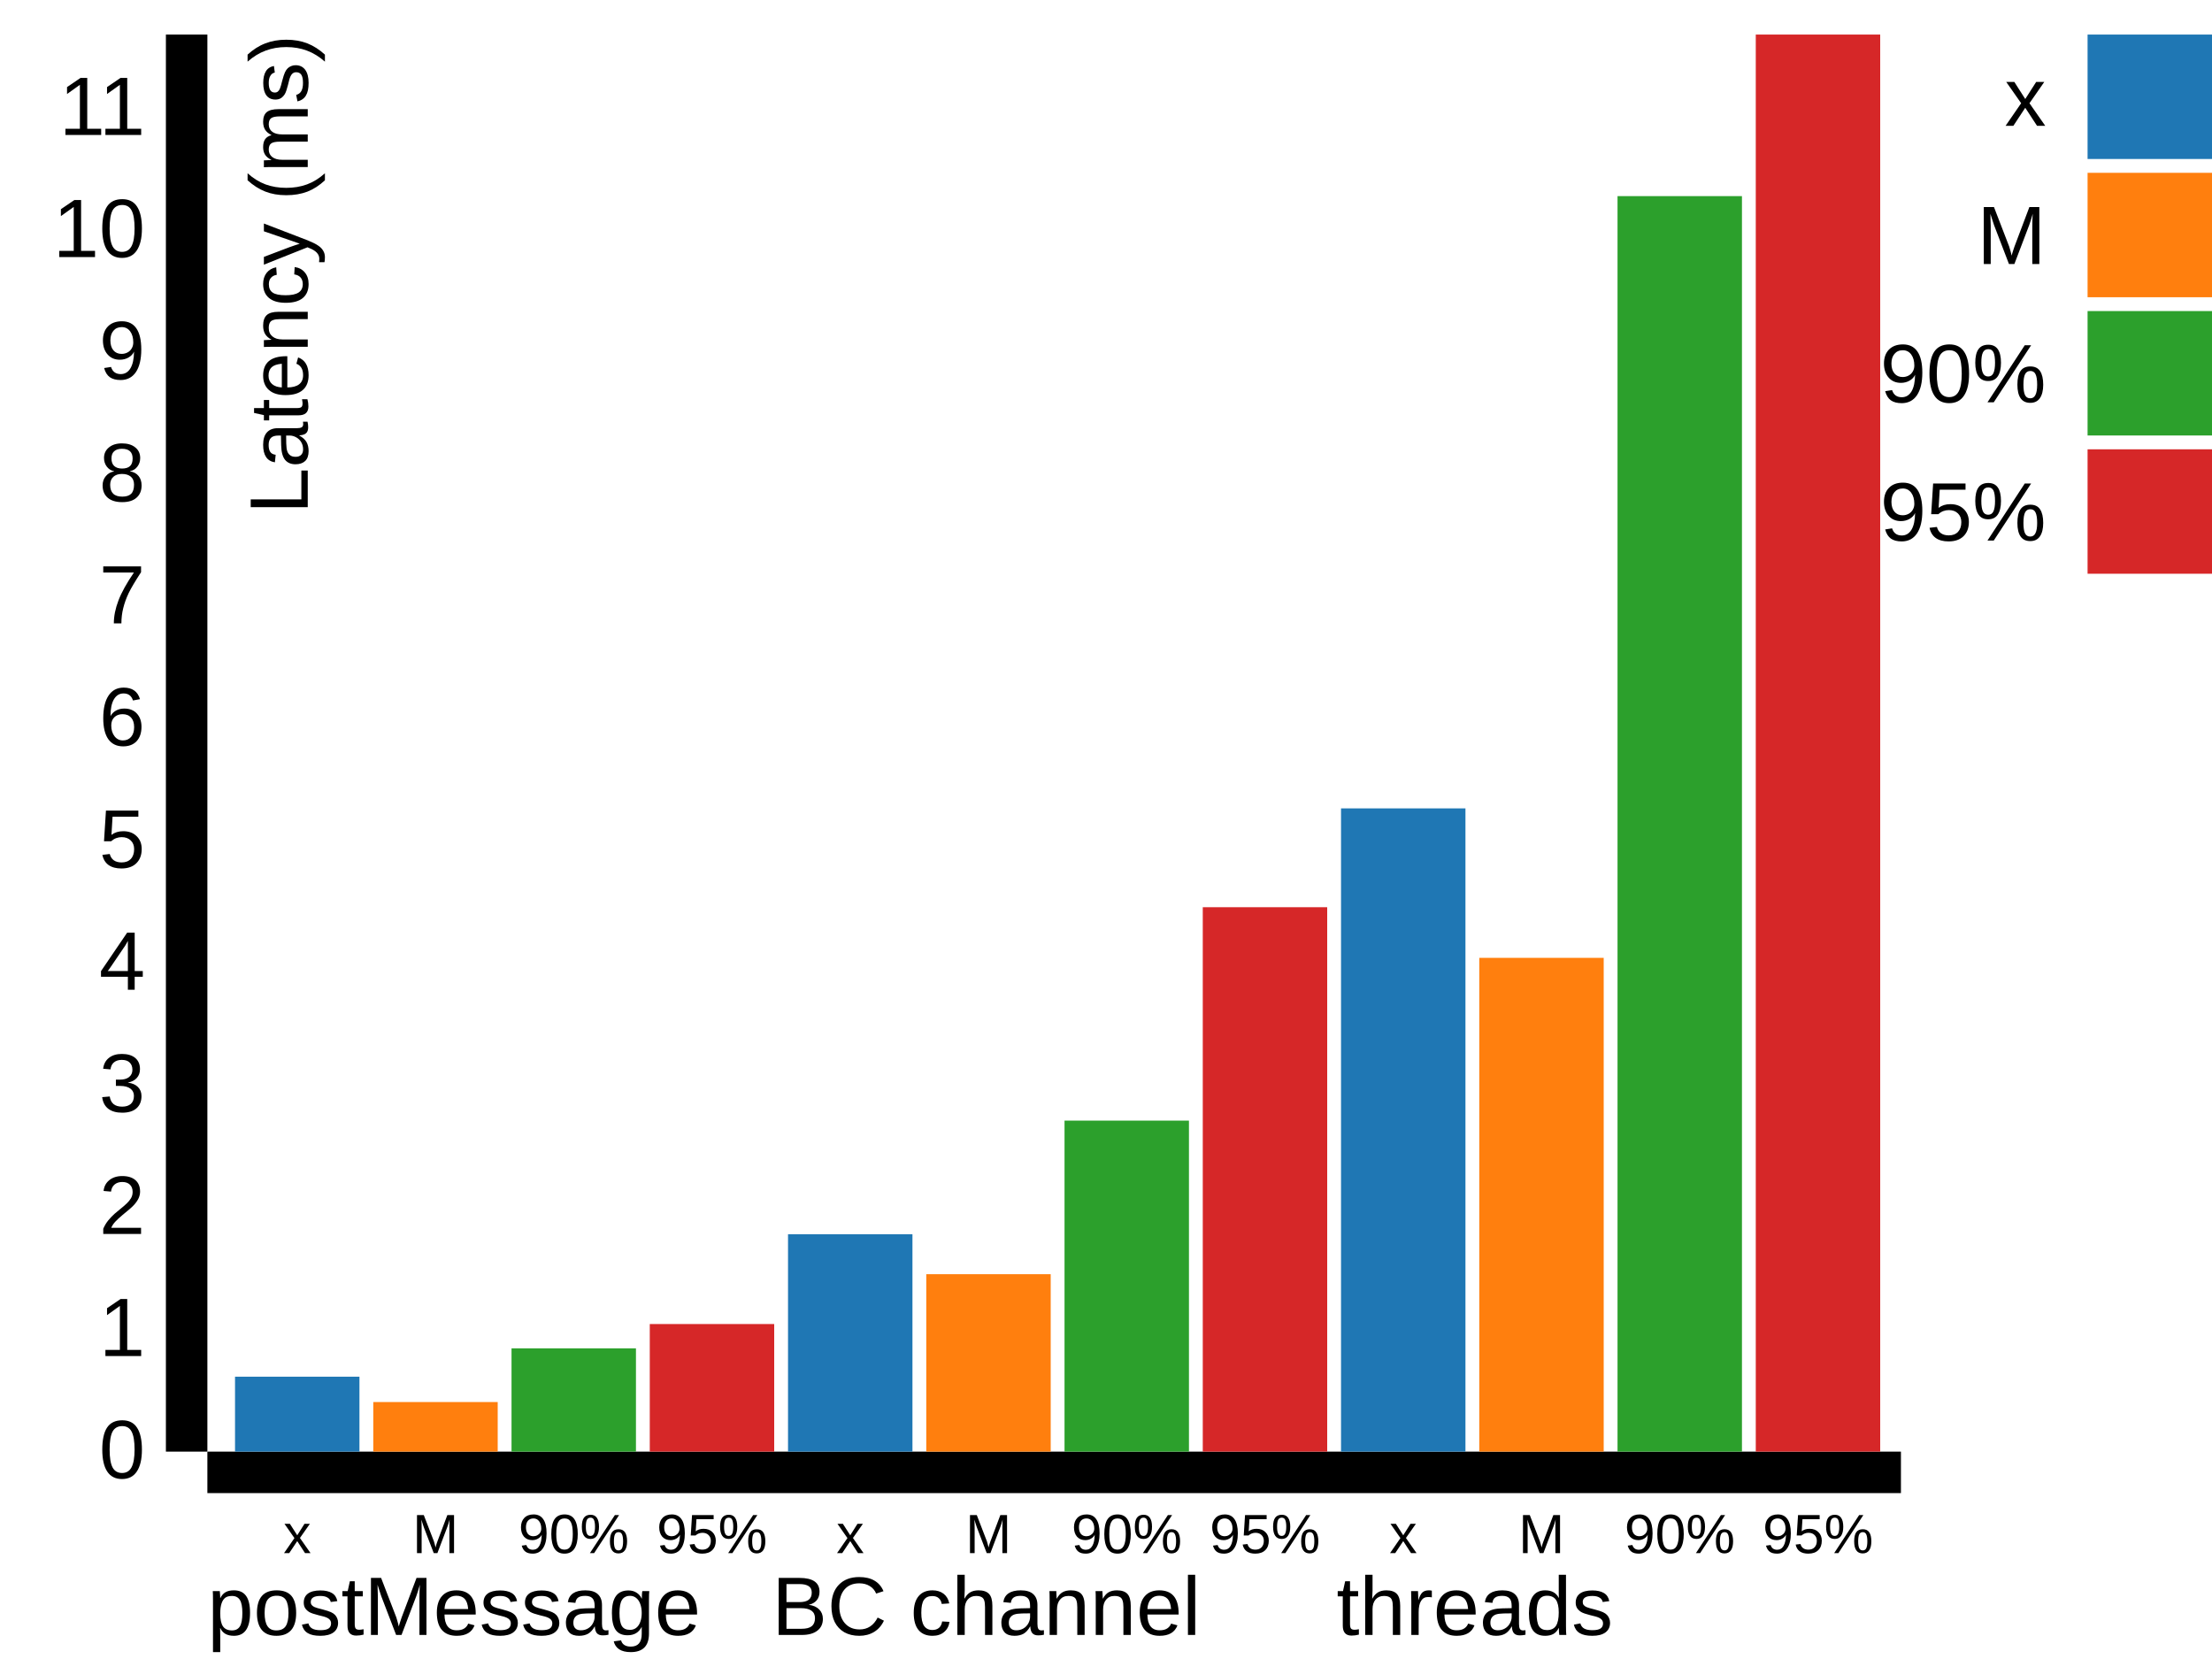
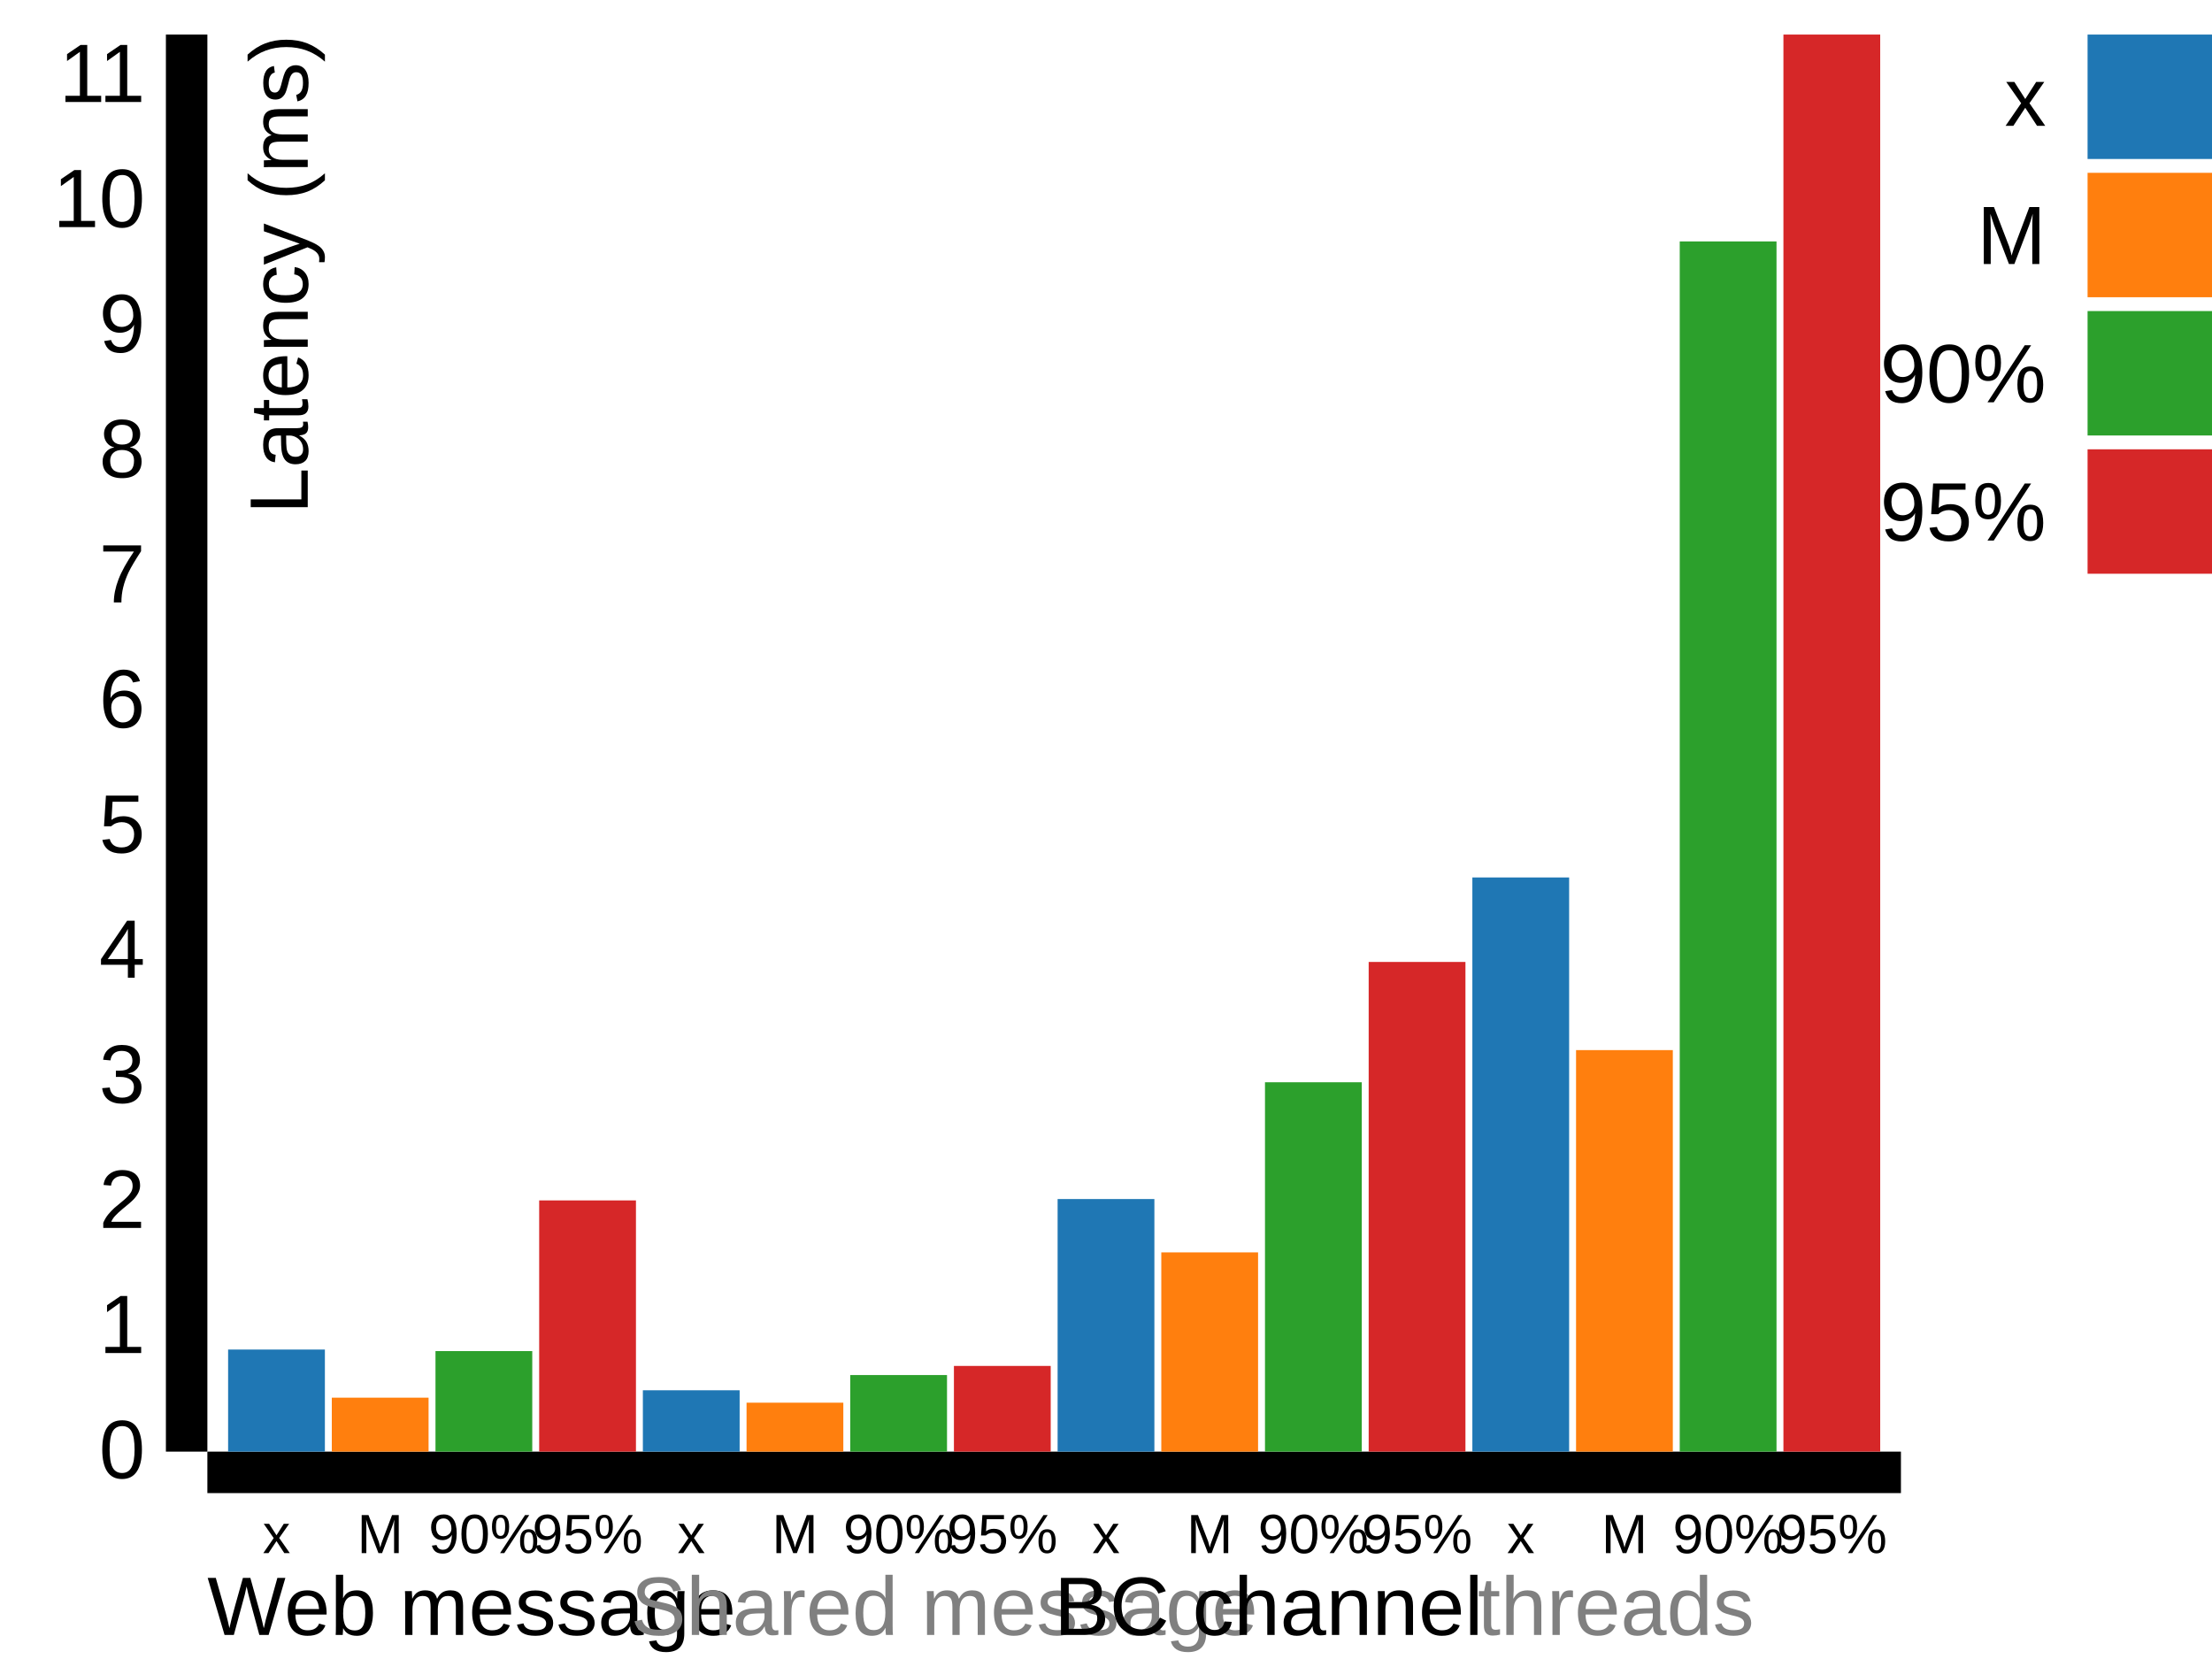
<svg xmlns="http://www.w3.org/2000/svg" height="240" width="320">
  <g font-size="12" font-family="Arial">
    <g class="x axis">
-       <text dy=".71em" y="6" transform="translate(30 222)">postMessage</text>
-       <text dy=".71em" y="6" transform="translate(111.667 222)">BC channel</text>
-       <text dy=".71em" y="6" transform="translate(193.333 222)">threads</text>
+       <text dy=".71em" y="6" transform="translate(30 222)" lengthAdjust="spacingAndGlyphs" textLength="61.25">Web message</text>
+       <text dy=".71em" y="6" transform="translate(91.25 222)" fill="grey" lengthAdjust="spacingAndGlyphs" textLength="61.25">Shared message</text>
+       <text dy=".71em" y="6" transform="translate(152.5 222)" lengthAdjust="spacingAndGlyphs" textLength="61.25">BC channel</text>
+       <text dy=".71em" y="6" transform="translate(213.75 222)" fill="grey" lengthAdjust="spacingAndGlyphs" textLength="61.25">threads</text>
      <g font-size="8">
        <g class="tick">
-           <path d="M43 210v6" />
-           <text y="9" dy=".71em" text-anchor="middle" transform="translate(43 210)">x</text>
+           <path d="M40 210v6" />
+           <text y="9" dy=".71em" text-anchor="middle" transform="translate(40 210)">x</text>
        </g>
        <g class="tick">
-           <path d="M63 210v6" />
-           <text y="9" dy=".71em" text-anchor="middle" transform="translate(63 210)">M</text>
+           <path d="M55 210v6" />
+           <text y="9" dy=".71em" text-anchor="middle" transform="translate(55 210)">M</text>
        </g>
        <g class="tick">
-           <path d="M83 210v6" />
-           <text y="9" dy=".71em" text-anchor="middle" transform="translate(83 210)">90%</text>
+           <path d="M70 210v6" />
+           <text y="9" dy=".71em" text-anchor="middle" transform="translate(70 210)">90%</text>
        </g>
        <g class="tick">
-           <path d="M103 210v6" />
-           <text y="9" dy=".71em" text-anchor="middle" transform="translate(103 210)">95%</text>
+           <path d="M85 210v6" />
+           <text y="9" dy=".71em" text-anchor="middle" transform="translate(85 210)">95%</text>
        </g>
        <g class="tick">
-           <path d="M123 210v6" />
-           <text y="9" dy=".71em" text-anchor="middle" transform="translate(123 210)">x</text>
+           <path d="M100 210v6" />
+           <text y="9" dy=".71em" text-anchor="middle" transform="translate(100 210)">x</text>
        </g>
        <g class="tick">
-           <path d="M143 210v6" />
-           <text y="9" dy=".71em" text-anchor="middle" transform="translate(143 210)">M</text>
+           <path d="M115 210v6" />
+           <text y="9" dy=".71em" text-anchor="middle" transform="translate(115 210)">M</text>
        </g>
        <g class="tick">
-           <path d="M163 210v6" />
-           <text y="9" dy=".71em" text-anchor="middle" transform="translate(163 210)">90%</text>
+           <path d="M130 210v6" />
+           <text y="9" dy=".71em" text-anchor="middle" transform="translate(130 210)">90%</text>
        </g>
        <g class="tick">
-           <path d="M183 210v6" />
-           <text y="9" dy=".71em" text-anchor="middle" transform="translate(183 210)">95%</text>
+           <path d="M145 210v6" />
+           <text y="9" dy=".71em" text-anchor="middle" transform="translate(145 210)">95%</text>
        </g>
        <g class="tick">
-           <path d="M203 210v6" />
-           <text y="9" dy=".71em" text-anchor="middle" transform="translate(203 210)">x</text>
+           <path d="M160 210v6" />
+           <text y="9" dy=".71em" text-anchor="middle" transform="translate(160 210)">x</text>
        </g>
        <g class="tick">
-           <path d="M223 210v6" />
-           <text y="9" dy=".71em" text-anchor="middle" transform="translate(223 210)">M</text>
+           <path d="M175 210v6" />
+           <text y="9" dy=".71em" text-anchor="middle" transform="translate(175 210)">M</text>
        </g>
        <g class="tick">
-           <path d="M243 210v6" />
-           <text y="9" dy=".71em" text-anchor="middle" transform="translate(243 210)">90%</text>
+           <path d="M190 210v6" />
+           <text y="9" dy=".71em" text-anchor="middle" transform="translate(190 210)">90%</text>
        </g>
        <g class="tick">
-           <path d="M263 210v6" />
-           <text y="9" dy=".71em" text-anchor="middle" transform="translate(263 210)">95%</text>
+           <path d="M205 210v6" />
+           <text y="9" dy=".71em" text-anchor="middle" transform="translate(205 210)">95%</text>
+         </g>
+         <g class="tick">
+           <path d="M220 210v6" />
+           <text y="9" dy=".71em" text-anchor="middle" transform="translate(220 210)">x</text>
+         </g>
+         <g class="tick">
+           <path d="M235 210v6" />
+           <text y="9" dy=".71em" text-anchor="middle" transform="translate(235 210)">M</text>
+         </g>
+         <g class="tick">
+           <path d="M250 210v6" />
+           <text y="9" dy=".71em" text-anchor="middle" transform="translate(250 210)">90%</text>
+         </g>
+         <g class="tick">
+           <path d="M265 210v6" />
+           <text y="9" dy=".71em" text-anchor="middle" transform="translate(265 210)">95%</text>
        </g>
        <path d="M30 216v-6h245v6" class="domain" />
      </g>
    </g>
    <g class="y axis">
-       <text dy=".71em" y="6" transform="translate(30 5) rotate(-90)" text-anchor="end">Latency (ms)</text>
+       <text dy=".71em" y="6" transform="matrix(0 -1 1 0 30 5)" text-anchor="end">Latency (ms)</text>
      <g class="tick">
        <path d="M30 210h-6" />
        <text x="-9" dy=".32em" text-anchor="end" transform="translate(30 210)">0</text>
      </g>
      <g class="tick">
-         <path d="M30 192.335h-6" />
-         <text x="-9" dy=".32em" text-anchor="end" transform="translate(30 192.335)">1</text>
+         <path d="M30 191.9h-6" />
+         <text x="-9" dy=".32em" text-anchor="end" transform="translate(30 191.9)">1</text>
      </g>
      <g class="tick">
-         <path d="M30 174.67h-6" />
-         <text x="-9" dy=".32em" text-anchor="end" transform="translate(30 174.669)">2</text>
+         <path d="M30 173.802h-6" />
+         <text x="-9" dy=".32em" text-anchor="end" transform="translate(30 173.802)">2</text>
      </g>
      <g class="tick">
-         <path d="M30 157.004h-6" />
-         <text x="-9" dy=".32em" text-anchor="end" transform="translate(30 157.004)">3</text>
+         <path d="M30 155.703h-6" />
+         <text x="-9" dy=".32em" text-anchor="end" transform="translate(30 155.703)">3</text>
      </g>
      <g class="tick">
-         <path d="M30 139.34h-6" />
-         <text x="-9" dy=".32em" text-anchor="end" transform="translate(30 139.339)">4</text>
+         <path d="M30 137.604h-6" />
+         <text x="-9" dy=".32em" text-anchor="end" transform="translate(30 137.604)">4</text>
      </g>
      <g class="tick">
-         <path d="M30 121.673h-6" />
-         <text x="-9" dy=".32em" text-anchor="end" transform="translate(30 121.673)">5</text>
+         <path d="M30 119.505h-6" />
+         <text x="-9" dy=".32em" text-anchor="end" transform="translate(30 119.505)">5</text>
      </g>
      <g class="tick">
-         <path d="M30 104.008h-6" />
-         <text x="-9" dy=".32em" text-anchor="end" transform="translate(30 104.008)">6</text>
+         <path d="M30 101.406h-6" />
+         <text x="-9" dy=".32em" text-anchor="end" transform="translate(30 101.406)">6</text>
      </g>
      <g class="tick">
-         <path d="M30 86.343h-6" />
-         <text x="-9" dy=".32em" text-anchor="end" transform="translate(30 86.343)">7</text>
+         <path d="M30 83.308h-6" />
+         <text x="-9" dy=".32em" text-anchor="end" transform="translate(30 83.308)">7</text>
      </g>
      <g class="tick">
-         <path d="M30 68.677h-6" />
-         <text x="-9" dy=".32em" text-anchor="end" transform="translate(30 68.677)">8</text>
+         <path d="M30 65.21h-6" />
+         <text x="-9" dy=".32em" text-anchor="end" transform="translate(30 65.21)">8</text>
      </g>
      <g class="tick">
-         <path d="M30 51.012h-6" />
-         <text x="-9" dy=".32em" text-anchor="end" transform="translate(30 51.012)">9</text>
+         <path d="M30 47.11h-6" />
+         <text x="-9" dy=".32em" text-anchor="end" transform="translate(30 47.11)">9</text>
      </g>
      <g class="tick">
-         <path d="M30 33.346h-6" />
-         <text x="-9" dy=".32em" text-anchor="end" transform="translate(30 33.346)">10</text>
+         <path d="M30 29.01h-6" />
+         <text x="-9" dy=".32em" text-anchor="end" transform="translate(30 29.01)">10</text>
      </g>
      <g class="tick">
-         <path d="M30 15.68h-6" />
-         <text x="-9" dy=".32em" text-anchor="end" transform="translate(30 15.681)">11</text>
+         <path d="M30 10.912h-6" />
+         <text x="-9" dy=".32em" text-anchor="end" transform="translate(30 10.912)">11</text>
      </g>
      <path d="M24 5h6v205h-6" class="domain" />
    </g>
-     <path class="bar" fill="#1F77B4" d="M34 199.16h18V210H34z" />
-     <path class="bar" fill="#FF7F0E" d="M54 202.827h18V210H54z" />
-     <path class="bar" fill="#2CA02C" d="M74 195.06h18V210H74z" />
-     <path class="bar" fill="#D62728" d="M94 191.543h18V210H94z" />
-     <path class="bar" fill="#1F77B4" d="M114 178.55h18V210h-18z" />
-     <path class="bar" fill="#FF7F0E" d="M134 184.332h18V210h-18z" />
-     <path class="bar" fill="#2CA02C" d="M154 162.115h18V210h-18z" />
-     <path class="bar" fill="#D62728" d="M174 131.242h18V210h-18z" />
-     <path class="bar" fill="#1F77B4" d="M194 116.944h18V210h-18z" />
-     <path class="bar" fill="#FF7F0E" d="M214 138.567h18V210h-18z" />
-     <path class="bar" fill="#2CA02C" d="M234 28.372h18V210h-18z" />
-     <path class="bar" fill="#D62728" d="M254 5h18v205h-18z" />
+     <path class="bar" fill="#1F77B4" d="M33 195.233h14V210H33z" />
+     <path class="bar" fill="#FF7F0E" d="M48 202.194h14V210H48z" />
+     <path class="bar" fill="#2CA02C" d="M63 195.457h14V210H63z" />
+     <path class="bar" fill="#D62728" d="M78 173.658h14V210H78z" />
+     <path class="bar" fill="#1F77B4" d="M93 201.125h14V210H93z" />
+     <path class="bar" fill="#FF7F0E" d="M108 202.92h14V210h-14z" />
+     <path class="bar" fill="#2CA02C" d="M123 198.922h14V210h-14z" />
+     <path class="bar" fill="#D62728" d="M138 197.603h14V210h-14z" />
+     <path class="bar" fill="#1F77B4" d="M153 173.46h14V210h-14z" />
+     <path class="bar" fill="#FF7F0E" d="M168 181.177h14V210h-14z" />
+     <path class="bar" fill="#2CA02C" d="M183 156.567h14V210h-14z" />
+     <path class="bar" fill="#D62728" d="M198 139.16h14V210h-14z" />
+     <path class="bar" fill="#1F77B4" d="M213 126.938h14V210h-14z" />
+     <path class="bar" fill="#FF7F0E" d="M228 151.914h14V210h-14z" />
+     <path class="bar" fill="#2CA02C" d="M243 34.926h14V210h-14z" />
+     <path class="bar" fill="#D62728" d="M258 5h14v205h-14z" />
    <g class="caption">
      <g class="legend">
        <path fill="#1F77B4" d="M302 5h18v18h-18z" />
        <text dy=".35em" y="9" x="221" text-anchor="end" transform="translate(75 5)">x</text>
      </g>
      <g class="legend">
        <path fill="#FF7F0E" d="M302 25h18v18h-18z" />
        <text dy=".35em" y="9" x="221" text-anchor="end" transform="translate(75 25)">M</text>
      </g>
      <g class="legend">
        <path fill="#2CA02C" d="M302 45h18v18h-18z" />
        <text dy=".35em" y="9" x="221" text-anchor="end" transform="translate(75 45)">90%</text>
      </g>
      <g class="legend">
        <path fill="#D62728" d="M302 65h18v18h-18z" />
        <text dy=".35em" y="9" x="221" text-anchor="end" transform="translate(75 65)">95%</text>
      </g>
    </g>
  </g>
</svg>
